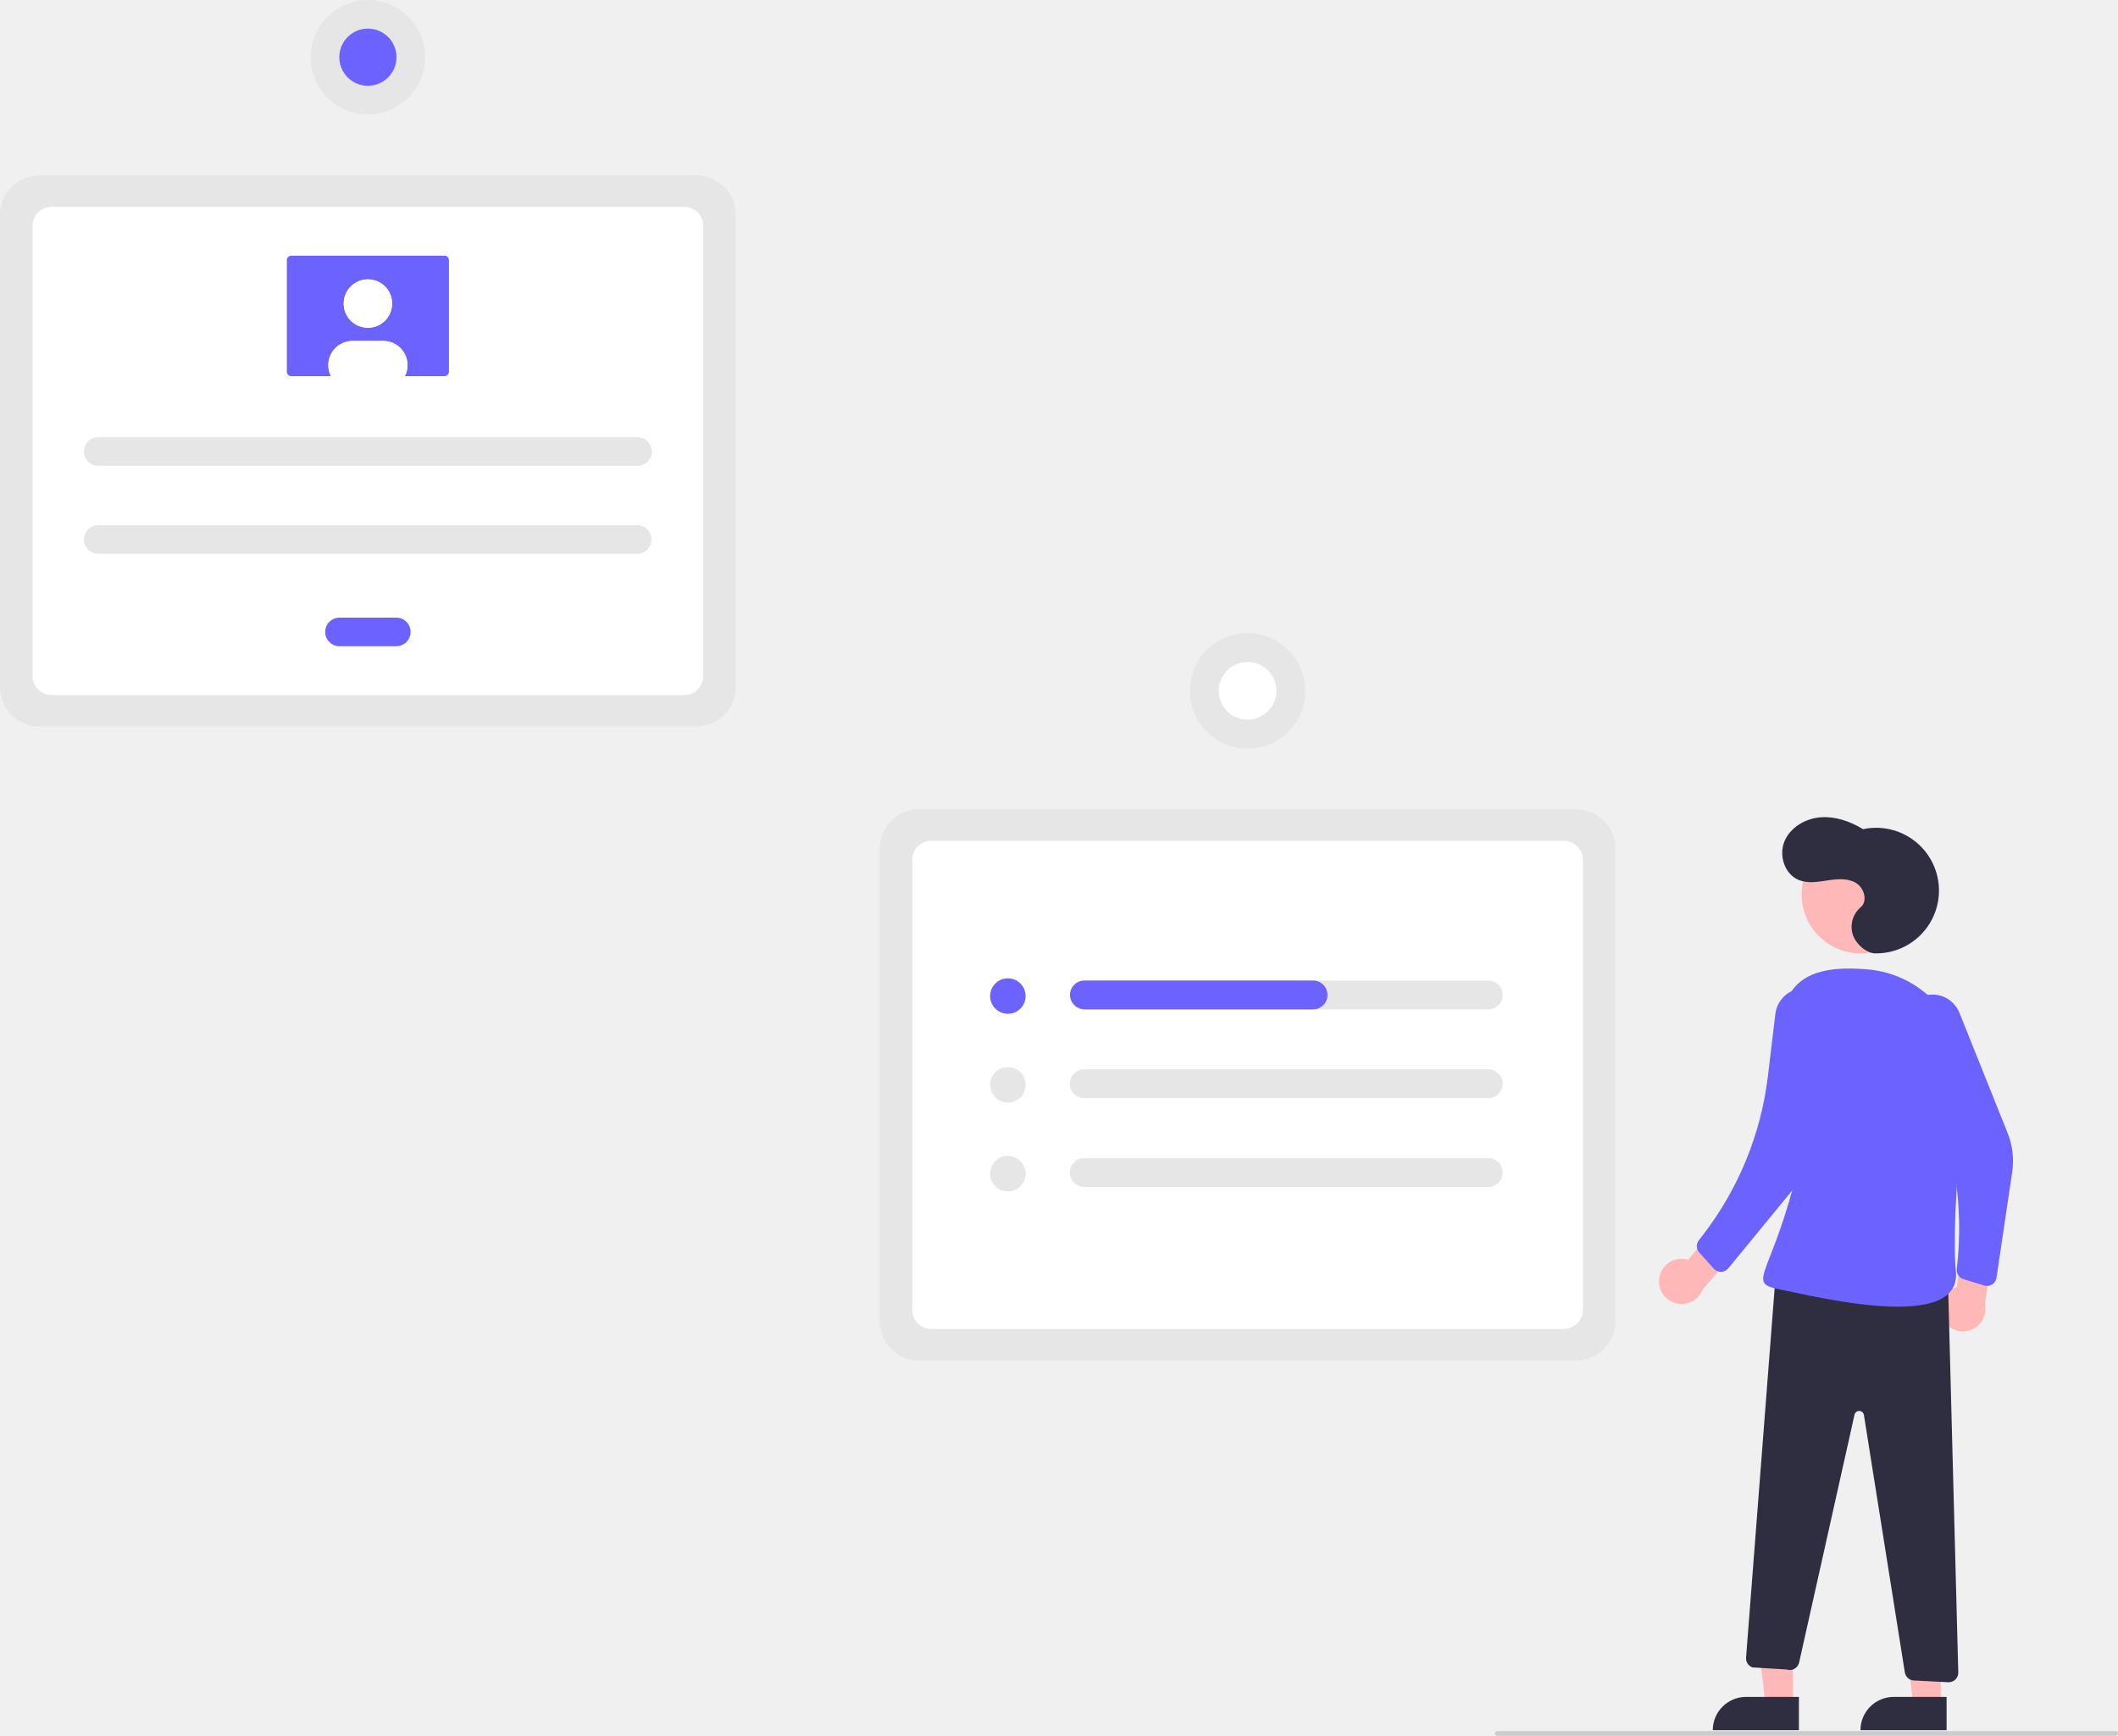
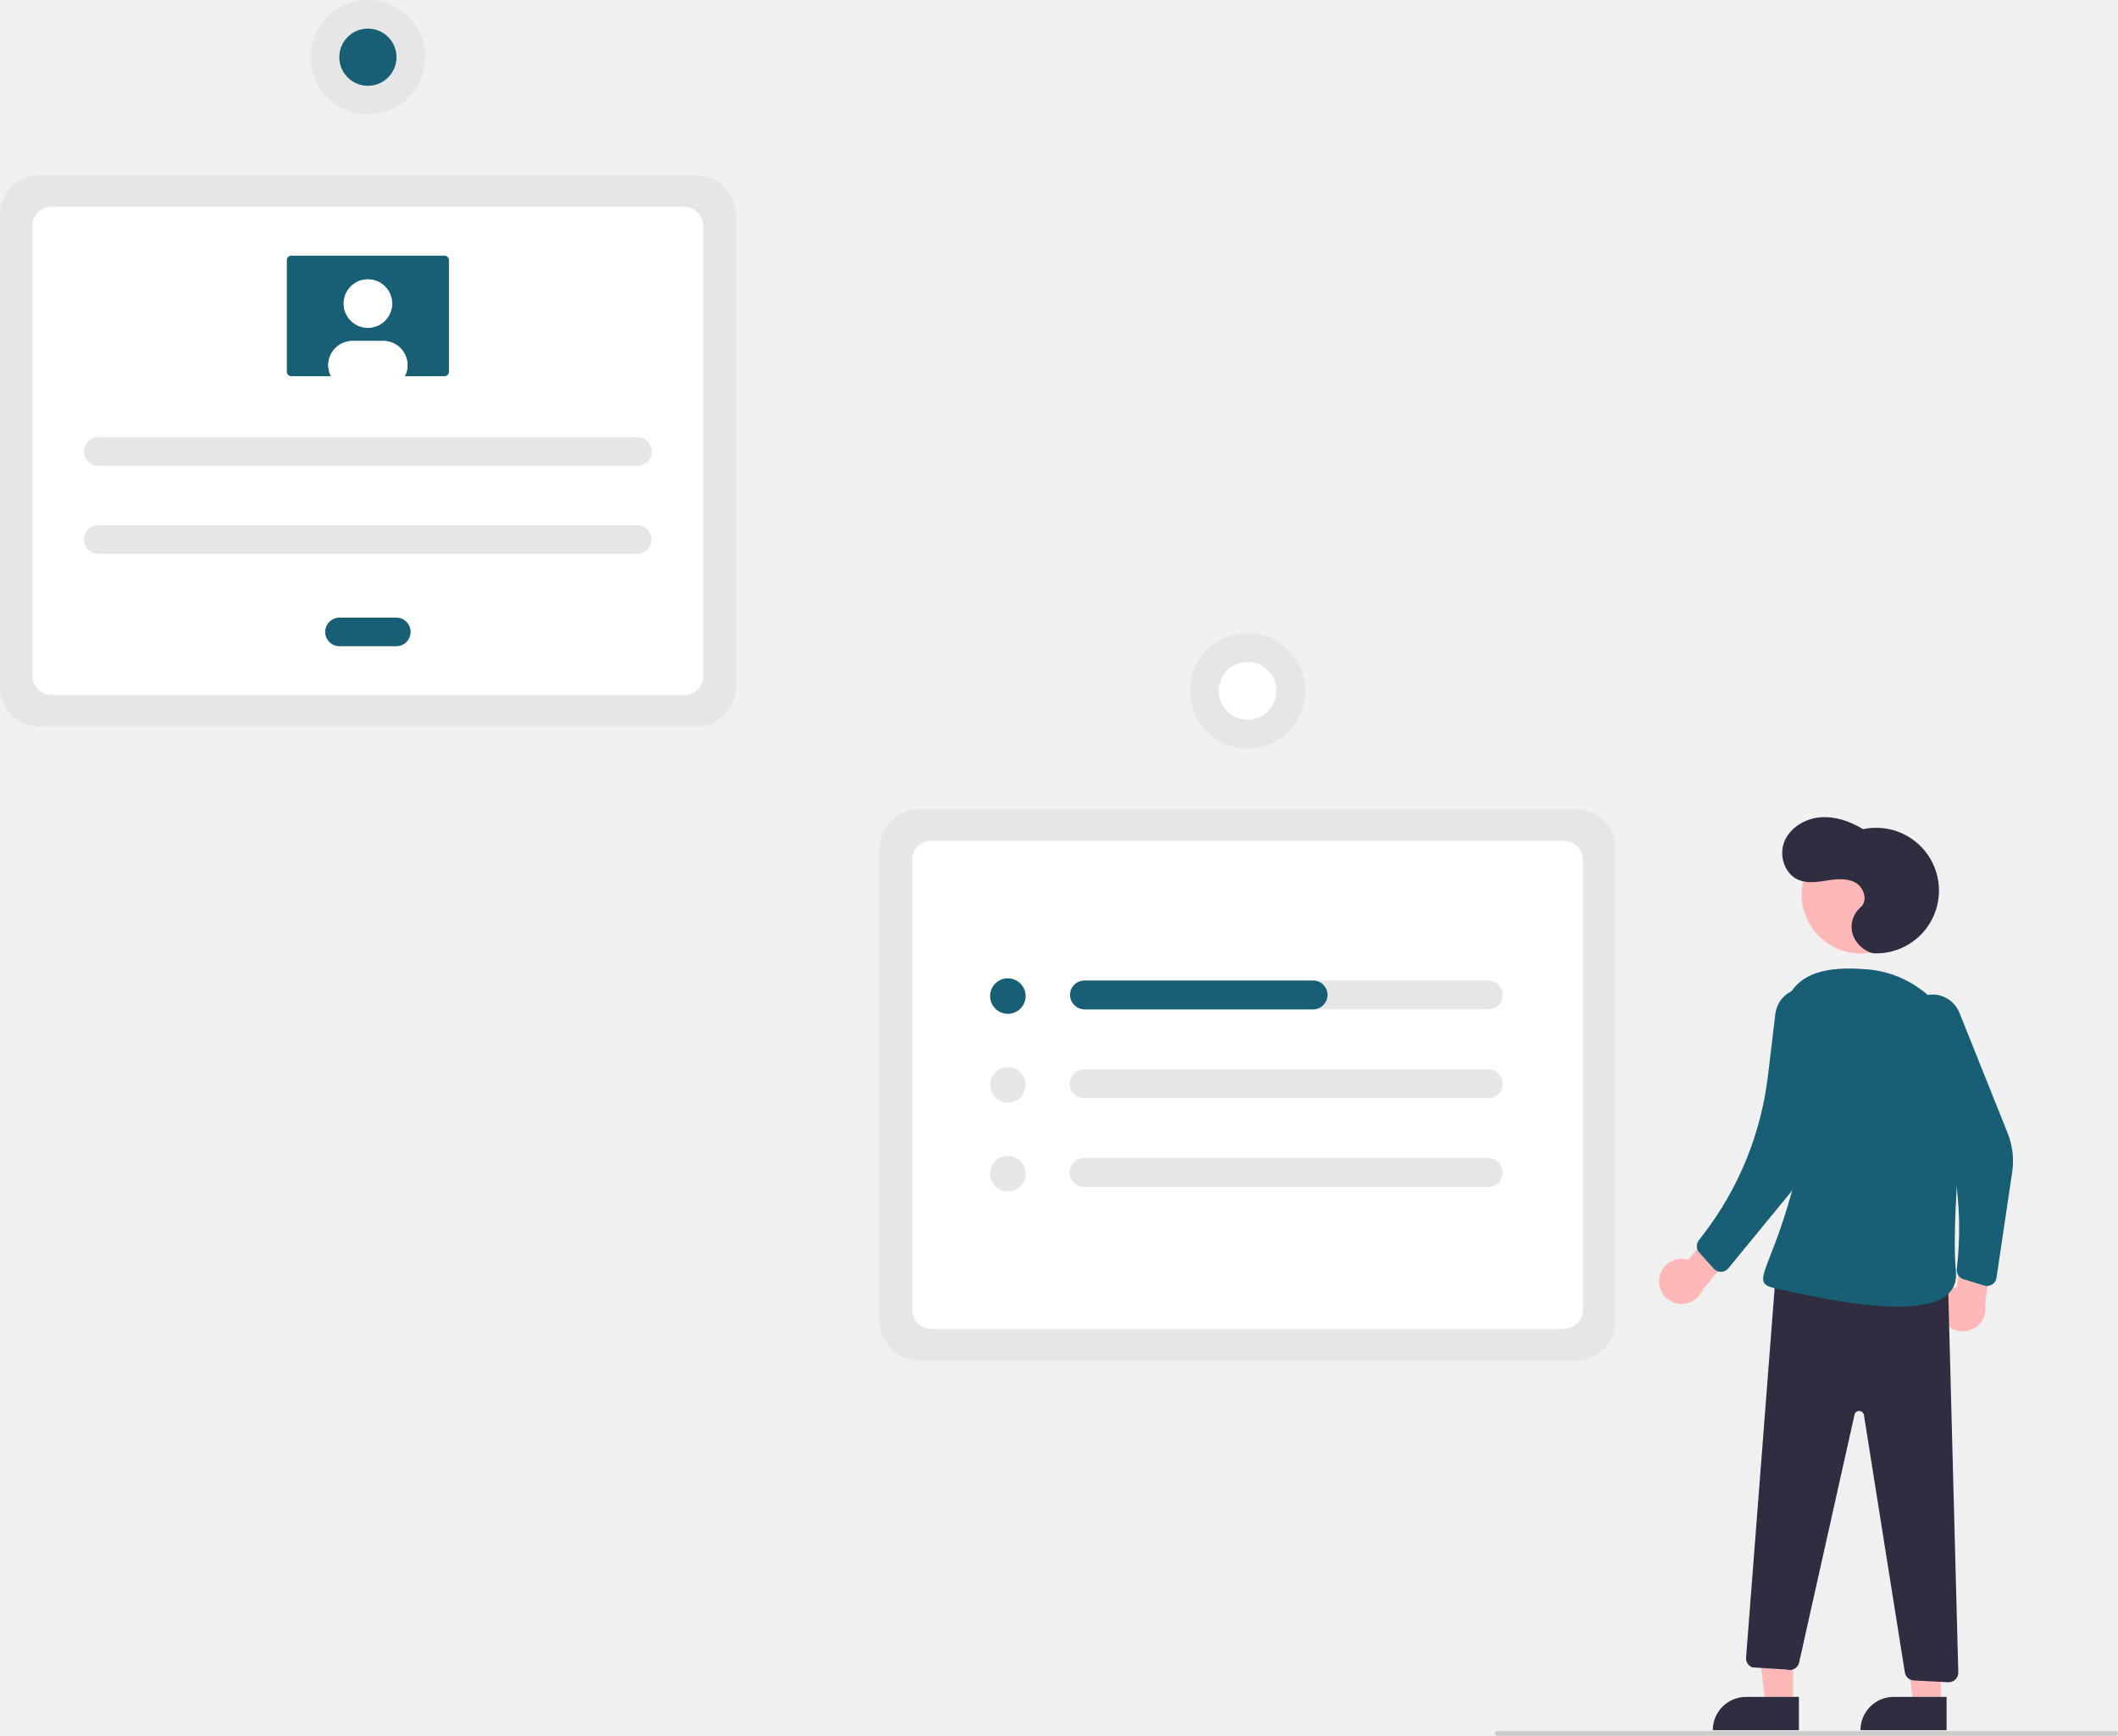
<svg xmlns="http://www.w3.org/2000/svg" data-name="Layer 1" width="883.708" height="724.225" viewBox="0 0 883.708 724.225">
  <path d="M815.438,655.508H541.437a16.519,16.519,0,0,1-16.5-16.5V442.007a16.519,16.519,0,0,1,16.5-16.5H815.438a16.519,16.519,0,0,1,16.5,16.5V639.008A16.519,16.519,0,0,1,815.438,655.508Z" transform="translate(-157.896 -87.88731)" fill="#e6e6e6" />
  <path d="M546.502,642.355h263.871a8,8,0,0,0,8-8V446.66a8,8,0,0,0-8-8H546.502a8,8,0,0,0-8,8V634.355A8,8,0,0,0,546.502,642.355Z" transform="translate(-157.896 -87.88731)" fill="#fff" />
  <path d="M448.396,391.032h-274a16.519,16.519,0,0,1-16.5-16.5v-197a16.519,16.519,0,0,1,16.5-16.5h274a16.519,16.519,0,0,1,16.5,16.5v197A16.519,16.519,0,0,1,448.396,391.032Z" transform="translate(-157.896 -87.88731)" fill="#e6e6e6" />
  <path d="M179.461,377.879H443.331a8,8,0,0,0,8-8V182.185a8,8,0,0,0-8-8H179.461a8,8,0,0,0-8,8V369.879A8,8,0,0,0,179.461,377.879Z" transform="translate(-157.896 -87.88731)" fill="#fff" />
  <path d="M778.919,496.981H610.369a6.02,6.02,0,1,0,0,12.039H778.919a6.02,6.02,0,0,0,0-12.039Z" transform="translate(-157.896 -87.88731)" fill="#e6e6e6" />
  <path d="M610.369,534.025a6.02,6.02,0,1,0,0,12.039H778.919a6.02,6.02,0,0,0,0-12.039Z" transform="translate(-157.896 -87.88731)" fill="#e6e6e6" />
  <path d="M610.369,571.069a6.02,6.02,0,1,0,0,12.039H778.919a6.02,6.02,0,0,0,0-12.039Z" transform="translate(-157.896 -87.88731)" fill="#e6e6e6" />
-   <circle cx="420.522" cy="415.576" r="7.409" fill="#6c63ff" />
+   <circle cx="420.522" cy="415.576" r="7.409" fill="#185f75" />
  <circle cx="420.522" cy="452.62" r="7.409" fill="#e6e6e6" />
  <circle cx="420.522" cy="489.664" r="7.409" fill="#e6e6e6" />
-   <path d="M711.777,503h0a6.02,6.02,0,0,1-6.02,6.02H610.585a6.167,6.167,0,0,1-6.184-5.22,6.03,6.03,0,0,1,5.968-6.82h95.389a6.02,6.02,0,0,1,6.02,6.02Z" transform="translate(-157.896 -87.88731)" fill="#6c63ff" />
+   <path d="M711.777,503h0a6.02,6.02,0,0,1-6.02,6.02H610.585a6.167,6.167,0,0,1-6.184-5.22,6.03,6.03,0,0,1,5.968-6.82h95.389a6.02,6.02,0,0,1,6.02,6.02Z" transform="translate(-157.896 -87.88731)" fill="#185f75" />
  <circle cx="520.541" cy="288.237" r="24.079" fill="#e6e6e6" />
  <circle cx="678.437" cy="376.124" r="12.039" transform="translate(40.60032 897.6651) rotate(-80.78253)" fill="#fff" />
  <path d="M198.967,270.312a5.966,5.966,0,1,0,0,11.931H423.825a5.966,5.966,0,1,0,0-11.931Z" transform="translate(-157.896 -87.88731)" fill="#e6e6e6" />
  <path d="M198.967,307.024a5.966,5.966,0,1,0,0,11.931H423.825a5.966,5.966,0,0,0,0-11.931Z" transform="translate(-157.896 -87.88731)" fill="#e6e6e6" />
-   <path d="M299.465,345.571a5.966,5.966,0,0,0,0,11.931h23.862a5.966,5.966,0,0,0,0-11.931Z" transform="translate(-157.896 -87.88731)" fill="#6c63ff" />
-   <path d="M279.42,194.562a1.837,1.837,0,0,0-1.836,1.836v46.596a1.837,1.837,0,0,0,1.836,1.836h63.951a1.837,1.837,0,0,0,1.836-1.836V196.398a1.837,1.837,0,0,0-1.836-1.836Z" transform="translate(-157.896 -87.88731)" fill="#6c63ff" />
+   <path d="M299.465,345.571a5.966,5.966,0,0,0,0,11.931h23.862a5.966,5.966,0,0,0,0-11.931Z" transform="translate(-157.896 -87.88731)" fill="#185f75" />
+   <path d="M279.42,194.562a1.837,1.837,0,0,0-1.836,1.836v46.596a1.837,1.837,0,0,0,1.836,1.836h63.951a1.837,1.837,0,0,0,1.836-1.836V196.398a1.837,1.837,0,0,0-1.836-1.836Z" transform="translate(-157.896 -87.88731)" fill="#185f75" />
  <circle cx="153.5" cy="126.655" r="10.096" fill="#fff" />
  <path d="M327.916,240.24a10.018,10.018,0,0,1-1.101,4.589H295.977a10.094,10.094,0,0,1,8.994-14.685h12.849A10.09,10.09,0,0,1,327.916,240.229Z" transform="translate(-157.896 -87.88731)" fill="#fff" />
  <circle cx="153.5" cy="126.655" r="10.096" fill="#fff" />
  <path d="M327.916,240.24a10.018,10.018,0,0,1-1.101,4.589H295.977a10.094,10.094,0,0,1,8.994-14.685h12.849A10.09,10.09,0,0,1,327.916,240.229Z" transform="translate(-157.896 -87.88731)" fill="#fff" />
  <circle cx="153.5" cy="23.863" r="23.863" fill="#e6e6e6" />
-   <circle cx="153.5" cy="23.863" r="11.931" fill="#6c63ff" />
+   <circle cx="153.5" cy="23.863" r="11.931" fill="#185f75" />
  <polygon points="748.119 711.24 736.687 711.239 731.25 667.143 748.123 667.145 748.119 711.24" fill="#ffb8b8" />
  <path d="M728.521,707.973h22.048a0,0,0,0,1,0,0v13.882a0,0,0,0,1,0,0H714.639a0,0,0,0,1,0,0v0A13.882,13.882,0,0,1,728.521,707.973Z" fill="#2f2e41" />
  <polygon points="809.741 711.24 798.308 711.239 792.872 667.143 809.745 667.145 809.741 711.24" fill="#ffb8b8" />
  <path d="M790.142,707.973H812.19a0,0,0,0,1,0,0v13.882a0,0,0,0,1,0,0H776.26a0,0,0,0,1,0,0v0A13.882,13.882,0,0,1,790.142,707.973Z" fill="#2f2e41" />
  <circle cx="776.26" cy="373.204" r="24.561" fill="#ffb8b8" />
  <path d="M850.173,621.27a9.377,9.377,0,0,1,12.092-7.779l13.726-16.454,12.034,5.903-19.71,22.965a9.428,9.428,0,0,1-18.142-4.633Z" transform="translate(-157.896 -87.88731)" fill="#ffb8b8" />
  <path d="M968.307,637.911a9.377,9.377,0,0,1,6.031-13.052l2.756-21.25,13.322-1.475-4.313,29.955a9.428,9.428,0,0,1-17.796,5.823Z" transform="translate(-157.896 -87.88731)" fill="#ffb8b8" />
-   <path d="M954.682,507.482l0,0a12.084,12.084,0,0,1,20.75,2.93l20.131,50.24a31.212,31.212,0,0,1,1.901,16.194l-6.557,44.158a4,4,0,0,1-5.131,3.236l-8.639-2.653a4,4,0,0,1-2.799-4.29l0,0a145.305,145.305,0,0,0-11.664-76.231l-9.49-21.228A12.084,12.084,0,0,1,954.682,507.482Z" transform="translate(-157.896 -87.88731)" fill="#6c63ff" />
+   <path d="M954.682,507.482l0,0a12.084,12.084,0,0,1,20.75,2.93l20.131,50.24a31.212,31.212,0,0,1,1.901,16.194l-6.557,44.158a4,4,0,0,1-5.131,3.236l-8.639-2.653a4,4,0,0,1-2.799-4.29l0,0a145.305,145.305,0,0,0-11.664-76.231l-9.49-21.228A12.084,12.084,0,0,1,954.682,507.482Z" transform="translate(-157.896 -87.88731)" fill="#185f75" />
  <path d="M940.136,485.652a26.205,26.205,0,1,0-4.91-51.825c-5.401-3.28-11.681-5.486-17.975-4.925s-12.518,4.298-14.872,10.162.175,13.594,6.027,15.977c3.752,1.528,7.989.787,11.993.171s8.372-1.018,11.856,1.048,5.051,7.605,1.93,10.188a10.738,10.738,0,0,0-3.084,11.82C932.669,482.324,936.95,485.583,940.136,485.652Z" transform="translate(-157.896 -87.88731)" fill="#2f2e41" />
  <path d="M970.609,620.299l4.357,165.34a4,4,0,0,1-4.202,4.1l-14.352-.732a4,4,0,0,1-3.747-3.367L935.593,678.25a2,2,0,0,0-3.927-.122l-23.108,103.397a4,4,0,0,1-5.244,2.896l-14.244-.87a4,4,0,0,1-2.65-4.053l12.434-160.764Z" transform="translate(-157.896 -87.88731)" fill="#2f2e41" />
-   <path d="M977.601,541.768c2.403-25.055-16.019-47.718-41.126-49.501-10.818-.768-27.612-1.043-33.148,13.136-16.677,42.714,12.518,41.676,2.459,78.683s-18.943,39.128-5.141,41.8,75.867,18.447,73.318-7.6C972.395,602.276,975.204,566.761,977.601,541.768Z" transform="translate(-157.896 -87.88731)" fill="#6c63ff" />
-   <path d="M906.279,501.059l0,0a12.084,12.084,0,0,1,16.294,13.178l-7.839,48.991a47.876,47.876,0,0,1-10.265,22.807L879.009,617.059a4,4,0,0,1-6.065.139l-6.047-6.716a4,4,0,0,1-.196-5.118l1.781-2.311a134.703,134.703,0,0,0,27.045-66.179l3.116-25.985A12.084,12.084,0,0,1,906.279,501.059Z" transform="translate(-157.896 -87.88731)" fill="#6c63ff" />
+   <path d="M977.601,541.768c2.403-25.055-16.019-47.718-41.126-49.501-10.818-.768-27.612-1.043-33.148,13.136-16.677,42.714,12.518,41.676,2.459,78.683s-18.943,39.128-5.141,41.8,75.867,18.447,73.318-7.6C972.395,602.276,975.204,566.761,977.601,541.768Z" transform="translate(-157.896 -87.88731)" fill="#185f75" />
+   <path d="M906.279,501.059l0,0a12.084,12.084,0,0,1,16.294,13.178l-7.839,48.991a47.876,47.876,0,0,1-10.265,22.807L879.009,617.059a4,4,0,0,1-6.065.139l-6.047-6.716a4,4,0,0,1-.196-5.118l1.781-2.311a134.703,134.703,0,0,0,27.045-66.179l3.116-25.985A12.084,12.084,0,0,1,906.279,501.059Z" transform="translate(-157.896 -87.88731)" fill="#185f75" />
  <path d="M1040.604,812.113h-258a1,1,0,0,1,0-2h258a1,1,0,0,1,0,2Z" transform="translate(-157.896 -87.88731)" fill="#ccc" />
</svg>
